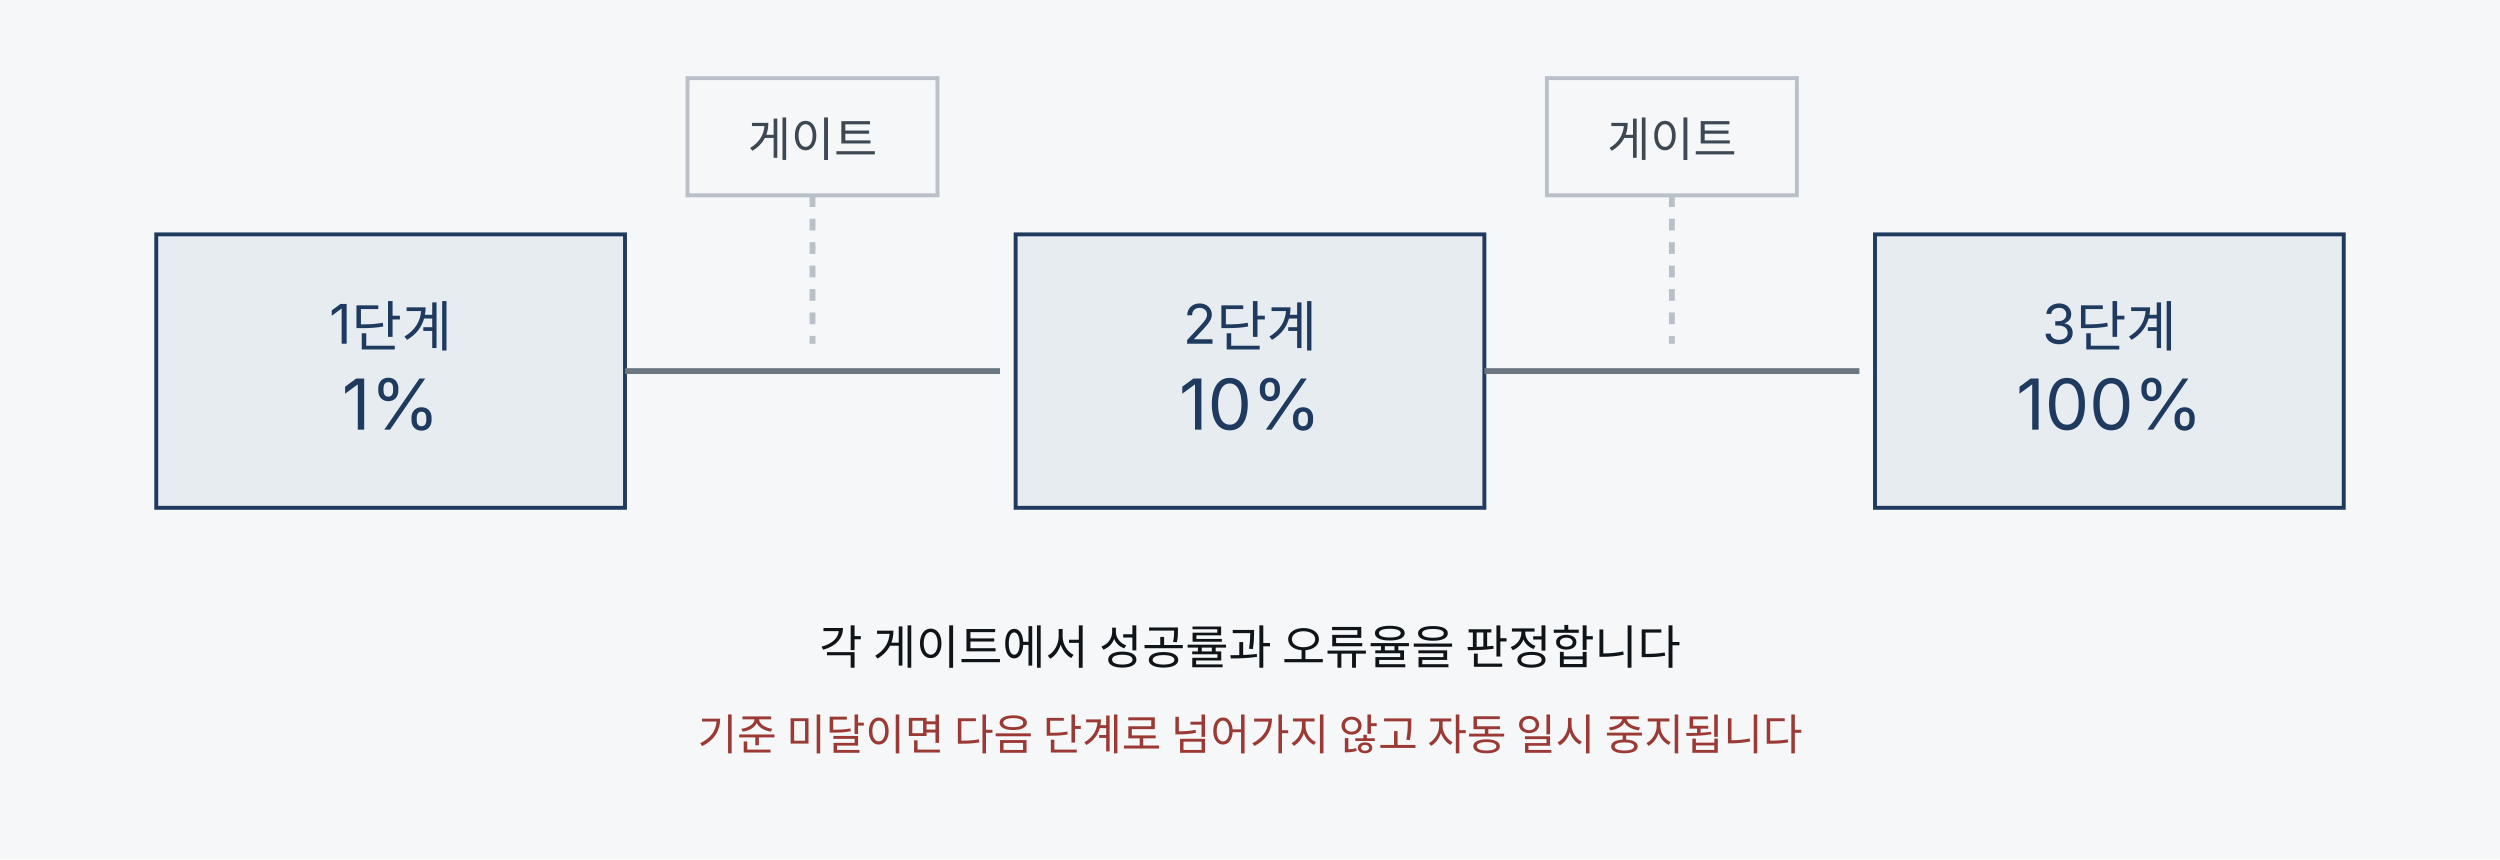
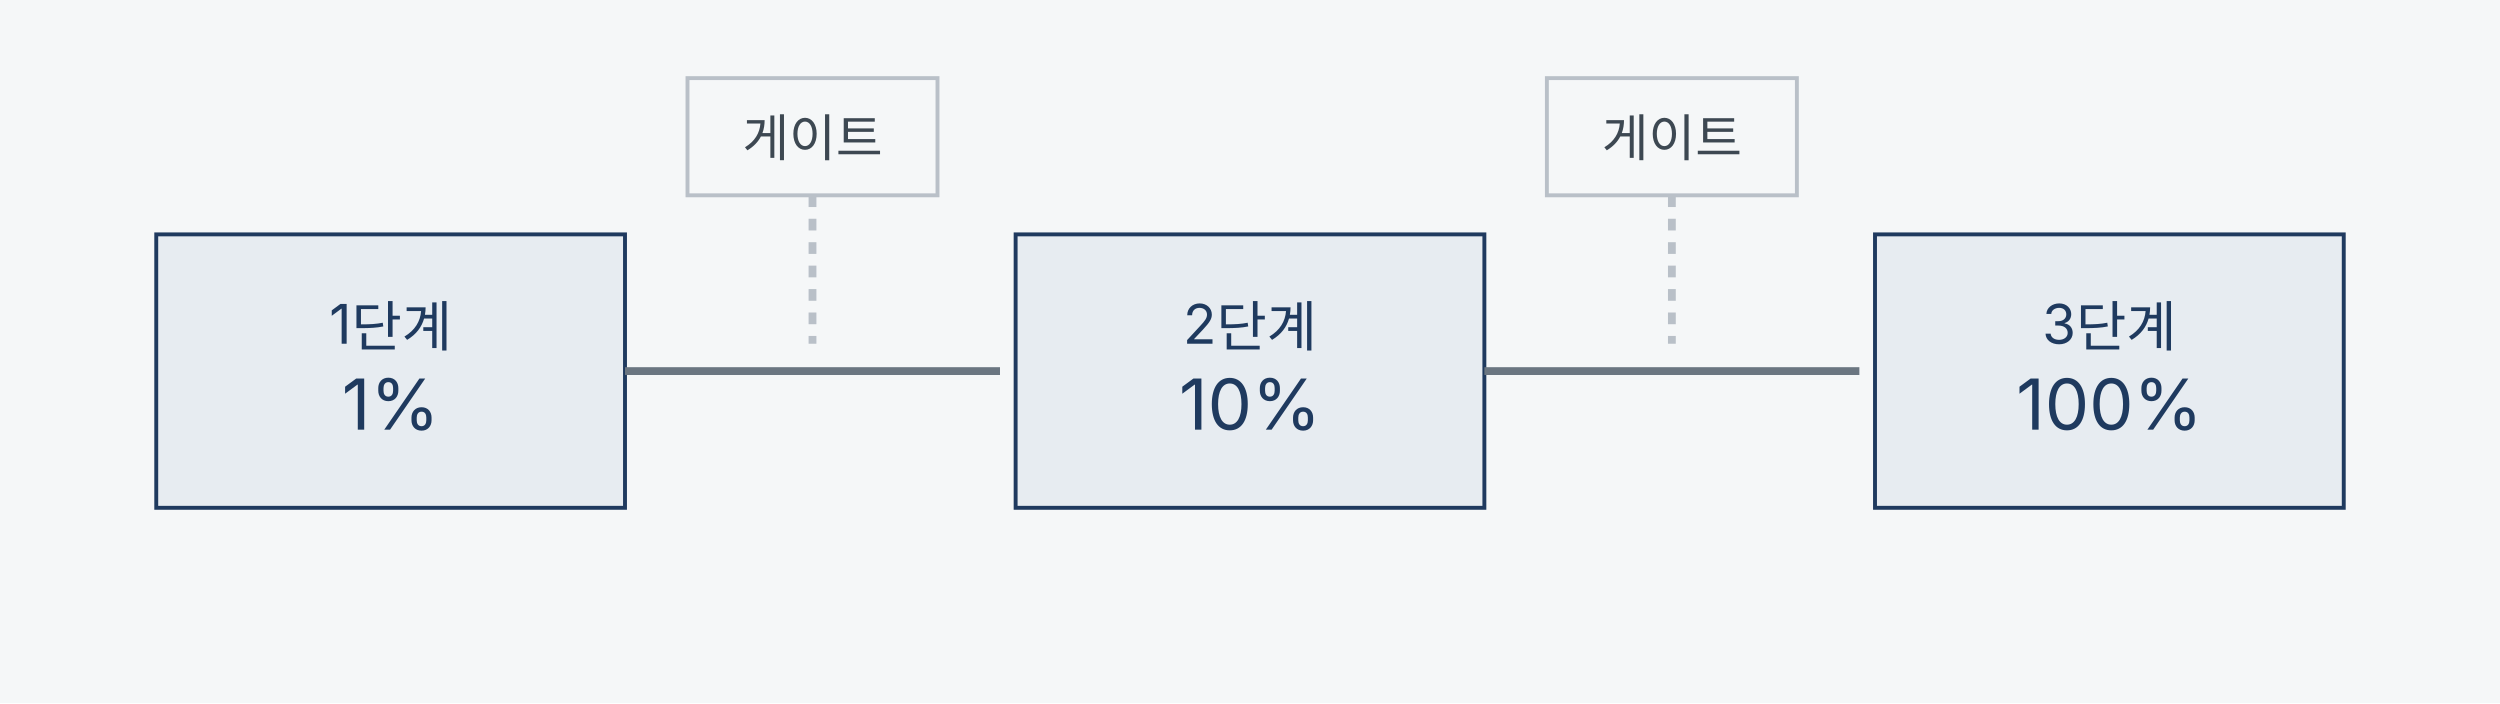
- <svg xmlns="http://www.w3.org/2000/svg" viewBox="0 0 640 220" width="640" height="220" role="img" aria-label="롤아웃이 1퍼센트에서 100퍼센트까지 단계적으로 확대되는 과정">
-   <rect width="640" height="220" fill="#f5f7f8" />
+ <svg xmlns="http://www.w3.org/2000/svg" viewBox="0 0 640 180" width="640" height="180" role="img" aria-label="롤아웃이 1퍼센트에서 100퍼센트까지 단계적으로 확대되는 과정">
+   <rect width="640" height="180" fill="#f5f7f8" />
  <rect x="40" y="60" width="120" height="70" fill="#e7ecf1" stroke="#1f3a5f" />
-   <text x="100" y="88" font-family="'Pretendard', -apple-system, 'Segoe UI', sans-serif" font-size="14" fill="#1f3a5f" text-anchor="middle">1단계</text>
-   <text x="100" y="110" font-family="'Pretendard', -apple-system, 'Segoe UI', sans-serif" font-size="18" fill="#1f3a5f" text-anchor="middle">1%</text>
+   <text x="100" y="88" font-family="'Pretendard', -apple-system, sans-serif" font-size="14" fill="#1f3a5f" text-anchor="middle">1단계</text>
+   <text x="100" y="110" font-family="'Pretendard', -apple-system, sans-serif" font-size="18" fill="#1f3a5f" text-anchor="middle">1%</text>
  <rect x="260" y="60" width="120" height="70" fill="#e7ecf1" stroke="#1f3a5f" />
-   <text x="320" y="88" font-family="'Pretendard', -apple-system, 'Segoe UI', sans-serif" font-size="14" fill="#1f3a5f" text-anchor="middle">2단계</text>
-   <text x="320" y="110" font-family="'Pretendard', -apple-system, 'Segoe UI', sans-serif" font-size="18" fill="#1f3a5f" text-anchor="middle">10%</text>
+   <text x="320" y="88" font-family="'Pretendard', -apple-system, sans-serif" font-size="14" fill="#1f3a5f" text-anchor="middle">2단계</text>
+   <text x="320" y="110" font-family="'Pretendard', -apple-system, sans-serif" font-size="18" fill="#1f3a5f" text-anchor="middle">10%</text>
  <rect x="480" y="60" width="120" height="70" fill="#e7ecf1" stroke="#1f3a5f" />
-   <text x="540" y="88" font-family="'Pretendard', -apple-system, 'Segoe UI', sans-serif" font-size="14" fill="#1f3a5f" text-anchor="middle">3단계</text>
-   <text x="540" y="110" font-family="'Pretendard', -apple-system, 'Segoe UI', sans-serif" font-size="18" fill="#1f3a5f" text-anchor="middle">100%</text>
-   <line x1="160" y1="95" x2="256" y2="95" stroke="#6b7681" stroke-width="1.5" />
-   <line x1="380" y1="95" x2="476" y2="95" stroke="#6b7681" stroke-width="1.5" />
+   <text x="540" y="88" font-family="'Pretendard', -apple-system, sans-serif" font-size="14" fill="#1f3a5f" text-anchor="middle">3단계</text>
+   <text x="540" y="110" font-family="'Pretendard', -apple-system, sans-serif" font-size="18" fill="#1f3a5f" text-anchor="middle">100%</text>
+   <line x1="160" y1="95" x2="256" y2="95" stroke="#6b7681" stroke-width="2" />
+   <line x1="380" y1="95" x2="476" y2="95" stroke="#6b7681" stroke-width="2" />
  <rect x="176" y="20" width="64" height="30" fill="#f5f7f8" stroke="#b9c0c8" />
-   <text x="208" y="40" font-family="'Pretendard', -apple-system, 'Segoe UI', sans-serif" font-size="12" fill="#3d4852" text-anchor="middle">게이트</text>
-   <line x1="208" y1="50" x2="208" y2="88" stroke="#b9c0c8" stroke-width="1.5" stroke-dasharray="3 3" />
+   <text x="208" y="40" font-family="'Pretendard', -apple-system, sans-serif" font-size="13" fill="#3d4852" text-anchor="middle">게이트</text>
+   <line x1="208" y1="50" x2="208" y2="88" stroke="#b9c0c8" stroke-width="2" stroke-dasharray="3 3" />
  <rect x="396" y="20" width="64" height="30" fill="#f5f7f8" stroke="#b9c0c8" />
-   <text x="428" y="40" font-family="'Pretendard', -apple-system, 'Segoe UI', sans-serif" font-size="12" fill="#3d4852" text-anchor="middle">게이트</text>
-   <line x1="428" y1="50" x2="428" y2="88" stroke="#b9c0c8" stroke-width="1.5" stroke-dasharray="3 3" />
-   <text x="320" y="170" font-family="'Pretendard', -apple-system, 'Segoe UI', sans-serif" font-size="12" fill="#0f1419" text-anchor="middle">각 게이트에서 성공률과 오류율을 판정합니다</text>
-   <text x="320" y="192" font-family="'Pretendard', -apple-system, 'Segoe UI', sans-serif" font-size="11" fill="#9b3a34" text-anchor="middle">기준 미달이면 다음 단계로 넘어가지 않고 자동 일시 중지됩니다</text>
+   <text x="428" y="40" font-family="'Pretendard', -apple-system, sans-serif" font-size="13" fill="#3d4852" text-anchor="middle">게이트</text>
+   <line x1="428" y1="50" x2="428" y2="88" stroke="#b9c0c8" stroke-width="2" stroke-dasharray="3 3" />
</svg>
